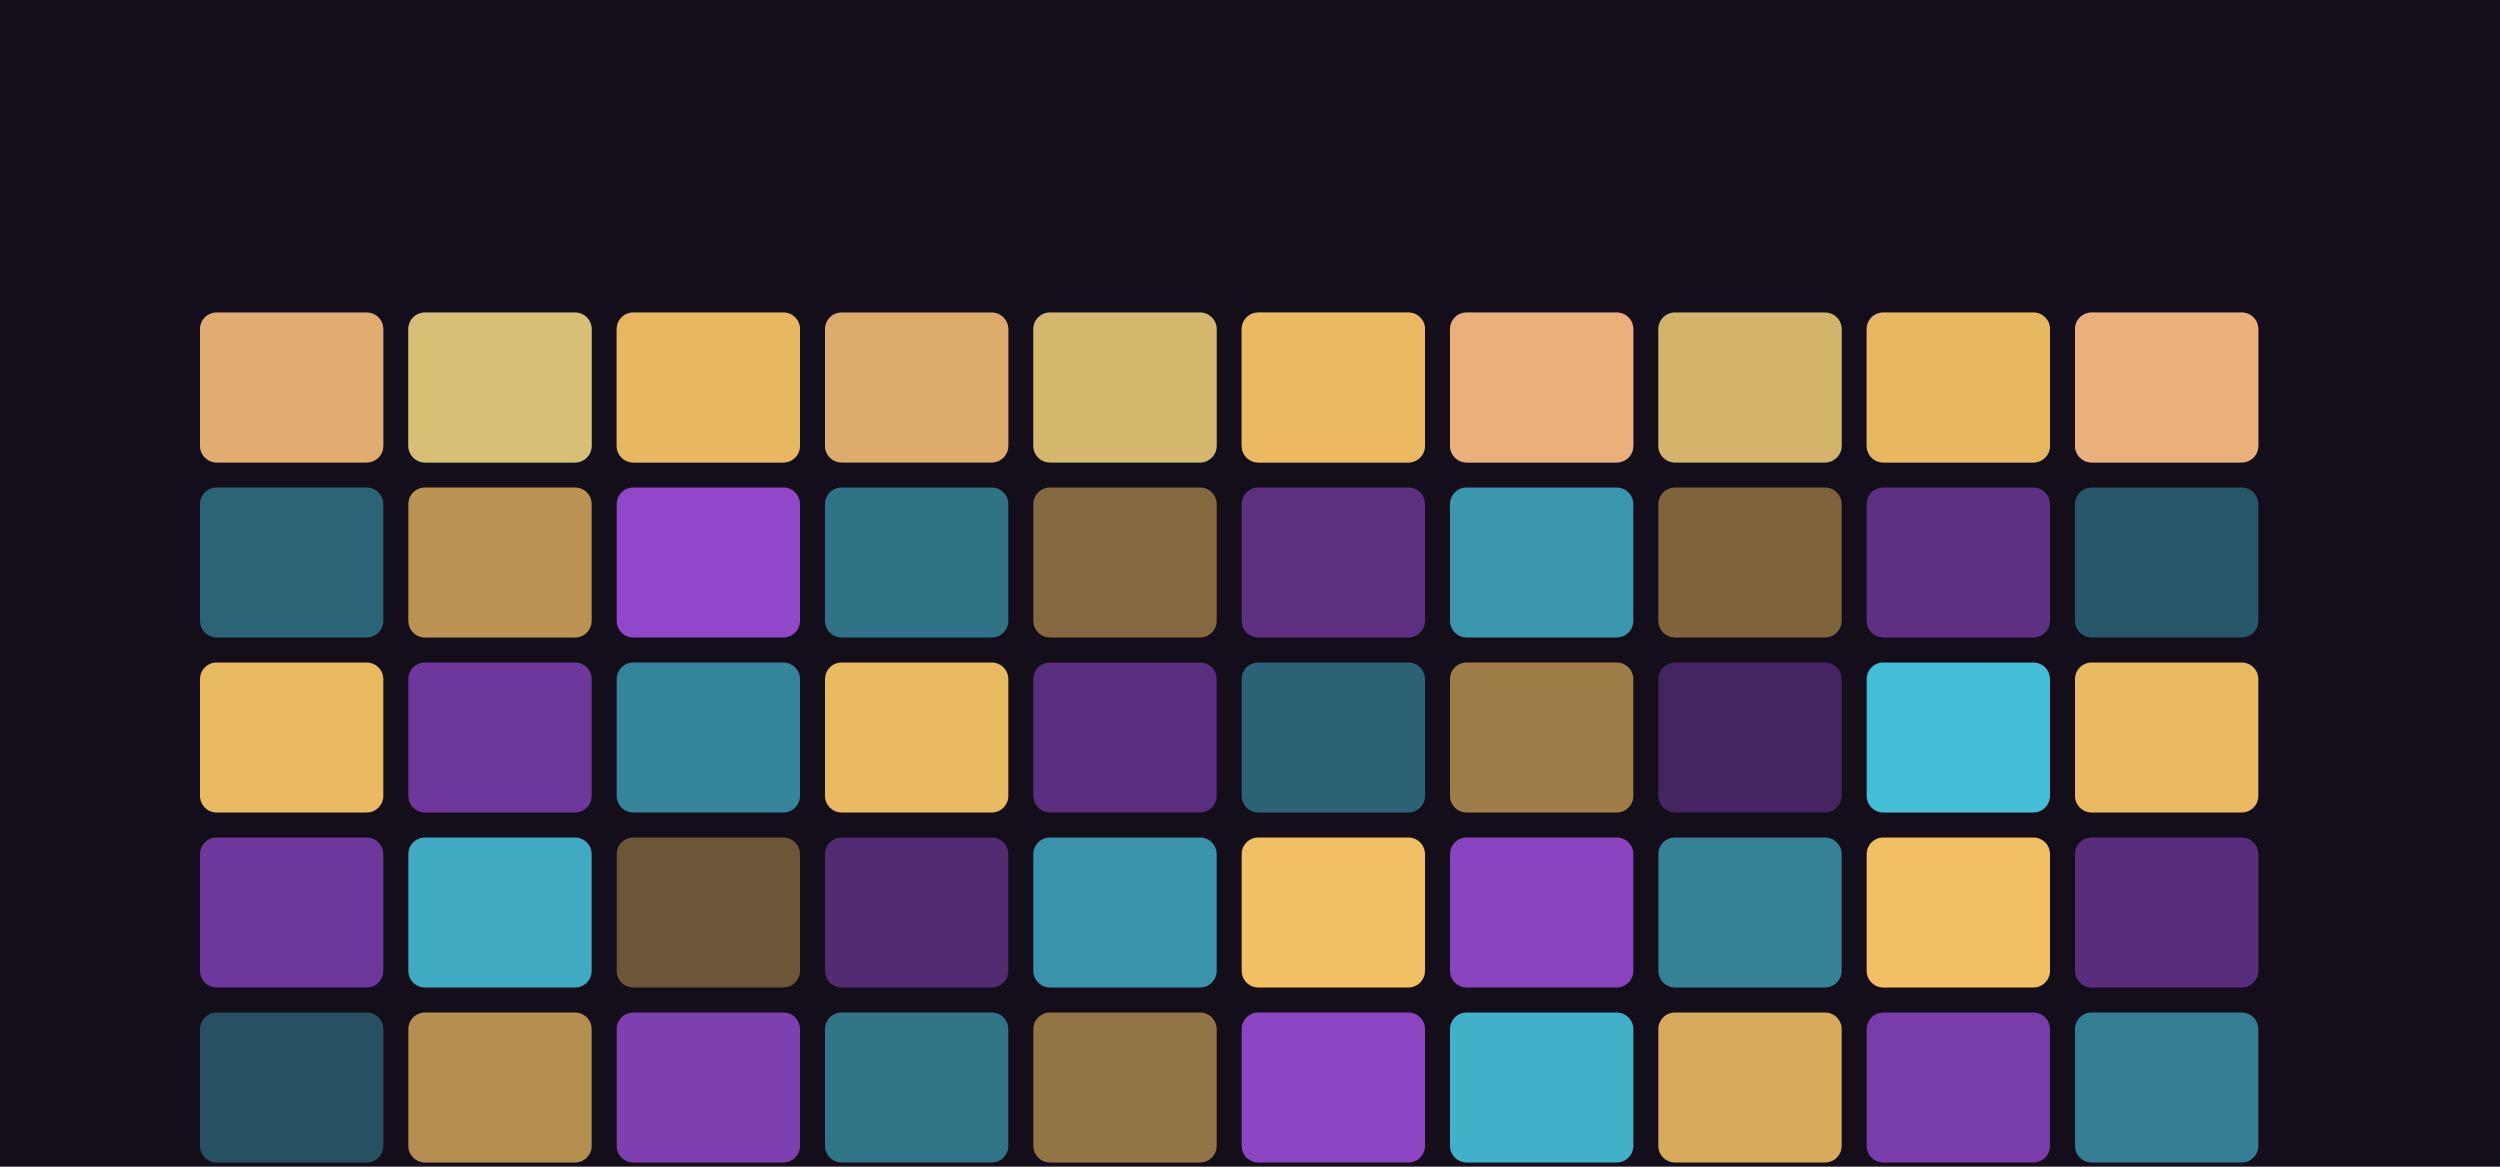
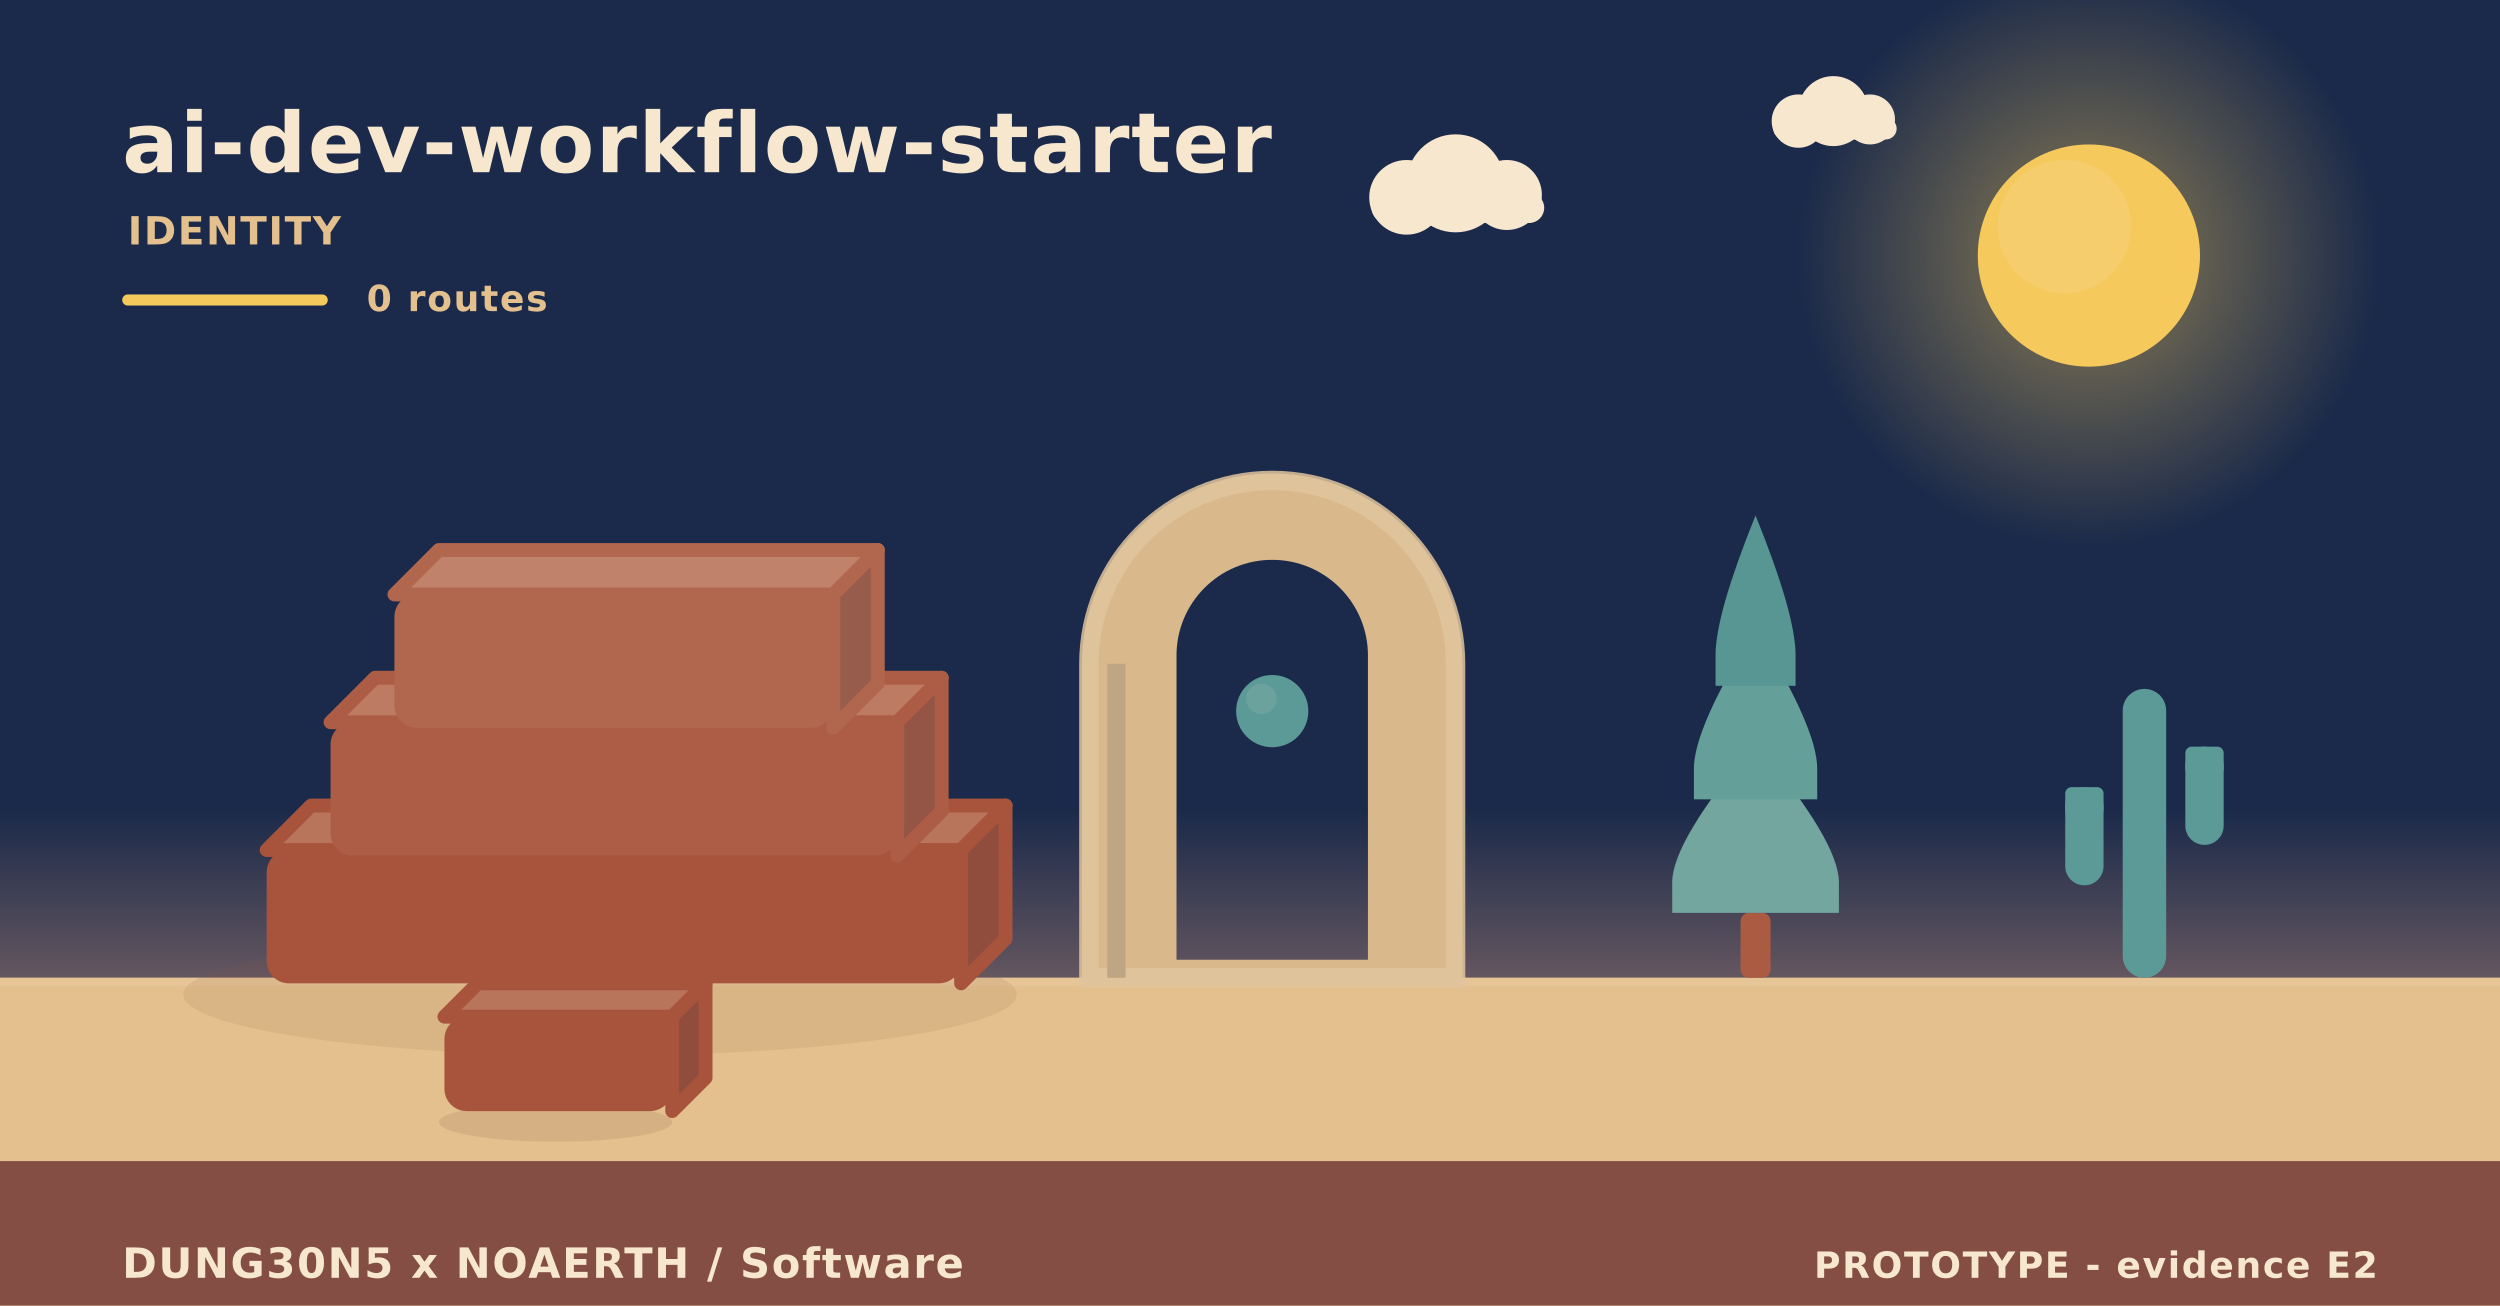
- <svg xmlns="http://www.w3.org/2000/svg" viewBox="0 0 1200 560" width="1200" height="560" role="img" aria-label="ai-dev-workflow-starter hero">
-   <rect width="1200" height="560" fill="#140d1a" />
-   <defs>
-     <linearGradient id="gh" x1="0" y1="0" x2="1" y2="1">
-       <stop offset="0%" stop-color="#9d4edd" />
-       <stop offset="100%" stop-color="#48cae4" />
-     </linearGradient>
-   </defs>
-   <rect x="96.00" y="150.00" width="88.00" height="72.00" rx="8.00" fill="#9d4edd" opacity="0.59" />
-   <rect x="196.00" y="150.00" width="88.00" height="72.00" rx="8.00" fill="#48cae4" opacity="0.69" />
-   <rect x="296.00" y="150.00" width="88.00" height="72.00" rx="8.00" fill="#ffcb69" opacity="0.49" />
-   <rect x="396.00" y="150.00" width="88.00" height="72.00" rx="8.00" fill="#9d4edd" opacity="0.47" />
-   <rect x="496.00" y="150.00" width="88.00" height="72.00" rx="8.00" fill="#48cae4" opacity="0.49" />
-   <rect x="596.00" y="150.00" width="88.00" height="72.00" rx="8.00" fill="#ffcb69" opacity="0.55" />
-   <rect x="696.00" y="150.00" width="88.00" height="72.00" rx="8.00" fill="#9d4edd" opacity="0.90" />
-   <rect x="796.00" y="150.00" width="88.00" height="72.00" rx="8.00" fill="#48cae4" opacity="0.41" />
-   <rect x="896.00" y="150.00" width="88.00" height="72.00" rx="8.00" fill="#ffcb69" opacity="0.49" />
-   <rect x="996.00" y="150.00" width="88.00" height="72.00" rx="8.00" fill="#9d4edd" opacity="0.90" />
-   <rect x="96.00" y="234.00" width="88.00" height="72.00" rx="8.00" fill="#48cae4" opacity="0.46" />
-   <rect x="196.00" y="234.00" width="88.00" height="72.00" rx="8.00" fill="#ffcb69" opacity="0.71" />
-   <rect x="296.00" y="234.00" width="88.00" height="72.00" rx="8.00" fill="#9d4edd" opacity="0.90" />
-   <rect x="396.00" y="234.00" width="88.00" height="72.00" rx="8.00" fill="#48cae4" opacity="0.54" />
-   <rect x="496.00" y="234.00" width="88.00" height="72.00" rx="8.00" fill="#ffcb69" opacity="0.48" />
-   <rect x="596.00" y="234.00" width="88.00" height="72.00" rx="8.00" fill="#9d4edd" opacity="0.52" />
-   <rect x="696.00" y="234.00" width="88.00" height="72.00" rx="8.00" fill="#48cae4" opacity="0.72" />
-   <rect x="796.00" y="234.00" width="88.00" height="72.00" rx="8.00" fill="#ffcb69" opacity="0.45" />
-   <rect x="896.00" y="234.00" width="88.00" height="72.00" rx="8.00" fill="#9d4edd" opacity="0.54" />
-   <rect x="996.00" y="234.00" width="88.00" height="72.00" rx="8.00" fill="#48cae4" opacity="0.39" />
-   <rect x="96.00" y="318.00" width="88.00" height="72.00" rx="8.00" fill="#ffcb69" opacity="0.91" />
-   <rect x="196.00" y="318.00" width="88.00" height="72.00" rx="8.00" fill="#9d4edd" opacity="0.66" />
-   <rect x="296.00" y="318.00" width="88.00" height="72.00" rx="8.00" fill="#48cae4" opacity="0.63" />
-   <rect x="396.00" y="318.00" width="88.00" height="72.00" rx="8.00" fill="#ffcb69" opacity="0.91" />
-   <rect x="496.00" y="318.00" width="88.00" height="72.00" rx="8.00" fill="#9d4edd" opacity="0.51" />
-   <rect x="596.00" y="318.00" width="88.00" height="72.00" rx="8.00" fill="#48cae4" opacity="0.45" />
-   <rect x="696.00" y="318.00" width="88.00" height="72.00" rx="8.00" fill="#ffcb69" opacity="0.59" />
-   <rect x="796.00" y="318.00" width="88.00" height="72.00" rx="8.00" fill="#9d4edd" opacity="0.36" />
-   <rect x="896.00" y="318.00" width="88.00" height="72.00" rx="8.00" fill="#48cae4" opacity="0.93" />
-   <rect x="996.00" y="318.00" width="88.00" height="72.00" rx="8.00" fill="#ffcb69" opacity="0.91" />
-   <rect x="96.00" y="402.00" width="88.00" height="72.00" rx="8.00" fill="#9d4edd" opacity="0.66" />
-   <rect x="196.00" y="402.00" width="88.00" height="72.00" rx="8.00" fill="#48cae4" opacity="0.83" />
-   <rect x="296.00" y="402.00" width="88.00" height="72.00" rx="8.00" fill="#ffcb69" opacity="0.38" />
-   <rect x="396.00" y="402.00" width="88.00" height="72.00" rx="8.00" fill="#9d4edd" opacity="0.46" />
-   <rect x="496.00" y="402.00" width="88.00" height="72.00" rx="8.00" fill="#48cae4" opacity="0.71" />
-   <rect x="596.00" y="402.00" width="88.00" height="72.00" rx="8.00" fill="#ffcb69" opacity="0.94" />
-   <rect x="696.00" y="402.00" width="88.00" height="72.00" rx="8.00" fill="#9d4edd" opacity="0.84" />
-   <rect x="796.00" y="402.00" width="88.00" height="72.00" rx="8.00" fill="#48cae4" opacity="0.62" />
-   <rect x="896.00" y="402.00" width="88.00" height="72.00" rx="8.00" fill="#ffcb69" opacity="0.94" />
-   <rect x="996.00" y="402.00" width="88.00" height="72.00" rx="8.00" fill="#9d4edd" opacity="0.50" />
-   <rect x="96.00" y="486.00" width="88.00" height="72.00" rx="8.00" fill="#48cae4" opacity="0.36" />
-   <rect x="196.00" y="486.00" width="88.00" height="72.00" rx="8.00" fill="#ffcb69" opacity="0.68" />
-   <rect x="296.00" y="486.00" width="88.00" height="72.00" rx="8.00" fill="#9d4edd" opacity="0.77" />
-   <rect x="396.00" y="486.00" width="88.00" height="72.00" rx="8.00" fill="#48cae4" opacity="0.55" />
-   <rect x="496.00" y="486.00" width="88.00" height="72.00" rx="8.00" fill="#ffcb69" opacity="0.54" />
-   <rect x="596.00" y="486.00" width="88.00" height="72.00" rx="8.00" fill="#9d4edd" opacity="0.87" />
-   <rect x="696.00" y="486.00" width="88.00" height="72.00" rx="8.00" fill="#48cae4" opacity="0.86" />
-   <rect x="796.00" y="486.00" width="88.00" height="72.00" rx="8.00" fill="#ffcb69" opacity="0.83" />
-   <rect x="896.00" y="486.00" width="88.00" height="72.00" rx="8.00" fill="#9d4edd" opacity="0.74" />
-   <rect x="996.00" y="486.00" width="88.00" height="72.00" rx="8.00" fill="#48cae4" opacity="0.60" />
+ <svg xmlns="http://www.w3.org/2000/svg" width="900" height="470" viewBox="0 0 900 470" role="img" aria-label="ai-dev-workflow-starter - identity">
+   <linearGradient id="skyh" x1="0" y1="0" x2="0" y2="1">
+     <stop offset="0" stop-color="#1b2a4a" />
+     <stop offset="0.62" stop-color="#1b2a4a" />
+     <stop offset="1" stop-color="#f3ad8a" />
+   </linearGradient>
+   <rect width="900" height="470" fill="url(#skyh)" />
+   <radialGradient id="sunh">
+     <stop offset="0.35" stop-color="#f5c95c" stop-opacity="0.34" />
+     <stop offset="1" stop-color="#f5c95c" stop-opacity="0" />
+   </radialGradient>
+   <circle cx="752" cy="92" r="104" fill="url(#sunh)" />
+   <circle cx="752" cy="92" r="40" fill="#f5c95c" />
+   <circle cx="743.2" cy="81.6" r="24" fill="#f5d27e" opacity="0.5" />
  <g>
-     <rect x="96.00" y="150.00" width="88.00" height="72.00" rx="8.00" fill="#ffcb69" opacity="0.80" />
-     <animate attributeName="opacity" values="0.25;1.0;0.25" dur="10.533s" begin="2.82s" repeatCount="indefinite" />
+     <circle cx="524" cy="66" r="17.64" fill="#f6e7ce" />
+     <circle cx="506.36" cy="71.04" r="13.44" fill="#f6e7ce" />
+     <circle cx="542.48" cy="70.2" r="12.6" fill="#f6e7ce" />
+     <rect x="493.76" y="69.36" width="62.16" height="10.92" rx="5.46" fill="#f6e7ce" />
+     <animateTransform attributeName="transform" type="translate" values="0 0;24 0;0 0" dur="36s" begin="0s" repeatCount="indefinite" />
  </g>
  <g>
-     <rect x="196.00" y="150.00" width="88.00" height="72.00" rx="8.00" fill="#ffcb69" opacity="0.80" />
-     <animate attributeName="opacity" values="0.25;1.0;0.25" dur="10.533s" begin="3.14s" repeatCount="indefinite" />
+     <circle cx="660" cy="40" r="12.6" fill="#f6e7ce" />
+     <circle cx="647.4" cy="43.6" r="9.6" fill="#f6e7ce" />
+     <circle cx="673.2" cy="43" r="9" fill="#f6e7ce" />
+     <rect x="638.4" y="42.4" width="44.4" height="7.8" rx="3.9" fill="#f6e7ce" />
+     <animateTransform attributeName="transform" type="translate" values="0 0;-18 0;0 0" dur="46s" begin="3s" repeatCount="indefinite" />
+   </g>
+   <rect x="0" y="352" width="900" height="118" fill="#e3c08d" />
+   <rect x="0" y="352" width="900" height="3" fill="#e6c596" />
+   <text x="44" y="62" font-family="Verdana,DejaVu Sans,sans-serif" font-size="30" font-weight="700" letter-spacing="0.6" fill="#f6e7ce" text-anchor="start">ai-dev-workflow-starter</text>
+   <text x="46" y="88" font-family="Verdana,DejaVu Sans,sans-serif" font-size="14" font-weight="700" letter-spacing="0.6" fill="#e3c08d" text-anchor="start">IDENTITY</text>
+   <rect x="44" y="106" width="74" height="4" rx="2" fill="#f5c95c" />
+   <text x="132" y="112" font-family="Verdana,DejaVu Sans,sans-serif" font-size="13" font-weight="700" letter-spacing="0.6" fill="#e3c08d" text-anchor="start">0 routes</text>
+   <ellipse cx="216" cy="358" rx="150" ry="22" fill="rgba(138,90,68,0.11)" />
+   <g>
+     <path d="M96,306 L346,306 L362,290 L112,290 Z" fill="#b9745c" stroke="#a8543c" stroke-width="5" stroke-linejoin="round" />
+     <path d="M346,306 L362,290 L362,338 L346,354 Z" fill="#904d3e" stroke="#a8543c" stroke-width="5" stroke-linejoin="round" />
+     <rect x="96" y="306" width="250" height="48" rx="8" fill="#a8543c" />
+     <animateTransform attributeName="transform" type="translate" values="0 10;0 0" dur="0.9s" begin="0s" fill="freeze" />
  </g>
  <g>
-     <rect x="296.00" y="150.00" width="88.00" height="72.00" rx="8.00" fill="#ffcb69" opacity="0.80" />
-     <animate attributeName="opacity" values="0.25;1.0;0.25" dur="10.533s" begin="3.46s" repeatCount="indefinite" />
+     <path d="M119,260 L323,260 L339,244 L135,244 Z" fill="#bd7b63" stroke="#ad5d45" stroke-width="5" stroke-linejoin="round" />
+     <path d="M323,260 L339,244 L339,292 L323,308 Z" fill="#945446" stroke="#ad5d45" stroke-width="5" stroke-linejoin="round" />
+     <rect x="119" y="260" width="204" height="48" rx="8" fill="#ad5d45" />
+     <animateTransform attributeName="transform" type="translate" values="0 10;0 0" dur="0.9s" begin="0.28s" fill="freeze" />
  </g>
  <g>
-     <rect x="396.00" y="150.00" width="88.00" height="72.00" rx="8.00" fill="#ffcb69" opacity="0.80" />
-     <animate attributeName="opacity" values="0.25;1.0;0.25" dur="10.533s" begin="3.78s" repeatCount="indefinite" />
+     <path d="M142,214 L300,214 L316,198 L158,198 Z" fill="#c0826a" stroke="#b1664e" stroke-width="5" stroke-linejoin="round" />
+     <path d="M300,214 L316,198 L316,246 L300,262 Z" fill="#985c4d" stroke="#b1664e" stroke-width="5" stroke-linejoin="round" />
+     <rect x="142" y="214" width="158" height="48" rx="8" fill="#b1664e" />
+     <animateTransform attributeName="transform" type="translate" values="0 10;0 0" dur="0.9s" begin="0.56s" fill="freeze" />
  </g>
+   <path d="M392,352 L392,238.96 A66,66 0 0 1 524,238.96 L524,352 Z M421.04,348 L421.04,236 A36.96,36.96 0 0 1 494.96,236 L494.96,348 Z" fill="#d9b98c" fill-rule="evenodd" stroke="#d9b98c" stroke-width="5" stroke-linejoin="round" />
+   <path d="M392,352 L392,238.96 A66,66 0 0 1 524,238.96 L524,352 Z" fill="none" stroke="#e0c49c" stroke-width="7" stroke-linecap="round" opacity="0.85" />
+   <rect x="398.6" y="238.96" width="6.6" height="113.04" fill="#bea583" />
  <g>
-     <rect x="496.00" y="150.00" width="88.00" height="72.00" rx="8.00" fill="#ffcb69" opacity="0.80" />
-     <animate attributeName="opacity" values="0.25;1.0;0.25" dur="10.533s" begin="4.1s" repeatCount="indefinite" />
+     <circle cx="458" cy="256" r="13" fill="#5b9a97" />
+     <circle cx="454.1" cy="251.58" r="5.46" fill="#7aa9a2" opacity="0.55" />
+     <animate attributeName="opacity" values="0.78;1;0.78" dur="5.2s" begin="0s" repeatCount="indefinite" />
  </g>
+   <rect x="626.6" y="328.64" width="10.8" height="23.36" rx="3" fill="#ac5b43" />
+   <path d="M632,267.32 Q602,302.89 602,317.6 Q602,328.64 602,328.64 L662,328.64 Q662,328.64 662,317.6 Q662,302.89 632,267.32 Z" fill="#74a6a0" />
+   <path d="M632,226.44 Q609.8,262.01 609.8,276.72 Q609.8,287.76 609.8,287.76 L654.2,287.76 Q654.2,287.76 654.2,276.72 Q654.2,262.01 632,226.44 Z" fill="#649f9a" />
+   <path d="M632,185.56 Q617.6,221.13 617.6,235.84 Q617.6,246.88 617.6,246.88 L646.4,246.88 Q646.4,246.88 646.4,235.84 Q646.4,221.13 632,185.56 Z" fill="#589694" />
+   <rect x="764.18" y="248" width="15.64" height="104" rx="7.82" fill="#5b9a97" />
+   <rect x="743.48" y="283.36" width="13.8" height="35.36" rx="6.9" fill="#5b9a97" />
+   <rect x="743.48" y="283.36" width="13.8" height="10.4" rx="2.3" fill="#5b9a97" />
+   <rect x="786.72" y="268.8" width="13.8" height="35.36" rx="6.9" fill="#5b9a97" />
+   <rect x="786.72" y="268.8" width="13.8" height="10.4" rx="2.3" fill="#5b9a97" />
+   <ellipse cx="200" cy="404" rx="42" ry="7" fill="rgba(138,90,68,0.15)" />
  <g>
-     <rect x="596.00" y="150.00" width="88.00" height="72.00" rx="8.00" fill="#ffcb69" opacity="0.80" />
-     <animate attributeName="opacity" values="0.25;1.0;0.25" dur="10.533s" begin="4.42s" repeatCount="indefinite" />
+     <path d="M160,366 L242,366 L254,354 L172,354 Z" fill="#b9745c" stroke="#a8543c" stroke-width="5" stroke-linejoin="round" />
+     <path d="M242,366 L254,354 L254,388 L242,400 Z" fill="#904d3e" stroke="#a8543c" stroke-width="5" stroke-linejoin="round" />
+     <rect x="160" y="366" width="82" height="34" rx="8" fill="#a8543c" />
+     <animateTransform attributeName="transform" type="translate" values="0 10;0 0" dur="0.7s" begin="0.8s" fill="freeze" />
  </g>
-   <g>
-     <rect x="696.00" y="150.00" width="88.00" height="72.00" rx="8.00" fill="#ffcb69" opacity="0.80" />
-     <animate attributeName="opacity" values="0.25;1.0;0.25" dur="10.533s" begin="4.74s" repeatCount="indefinite" />
-   </g>
-   <g>
-     <rect x="796.00" y="150.00" width="88.00" height="72.00" rx="8.00" fill="#ffcb69" opacity="0.80" />
-     <animate attributeName="opacity" values="0.25;1.0;0.25" dur="10.533s" begin="5.06s" repeatCount="indefinite" />
-   </g>
-   <g>
-     <rect x="896.00" y="150.00" width="88.00" height="72.00" rx="8.00" fill="#ffcb69" opacity="0.80" />
-     <animate attributeName="opacity" values="0.25;1.0;0.25" dur="10.533s" begin="5.38s" repeatCount="indefinite" />
-   </g>
-   <g>
-     <rect x="996.00" y="150.00" width="88.00" height="72.00" rx="8.00" fill="#ffcb69" opacity="0.80" />
-     <animate attributeName="opacity" values="0.25;1.0;0.25" dur="10.533s" begin="5.7s" repeatCount="indefinite" />
-   </g>
+   <rect x="0" y="418" width="900" height="52" rx="0" fill="#7e4740" opacity="0.94" />
+   <text x="44" y="460" font-family="Verdana,DejaVu Sans,sans-serif" font-size="15" font-weight="700" letter-spacing="0.6" fill="#f6e7ce" text-anchor="start">DUNG30N5 x NOAERTH  /  Software</text>
+   <text x="856" y="460" font-family="Verdana,DejaVu Sans,sans-serif" font-size="13" font-weight="700" letter-spacing="0.6" fill="#f6e7ce" text-anchor="end">PROTOTYPE  -  evidence E2</text>
</svg>
